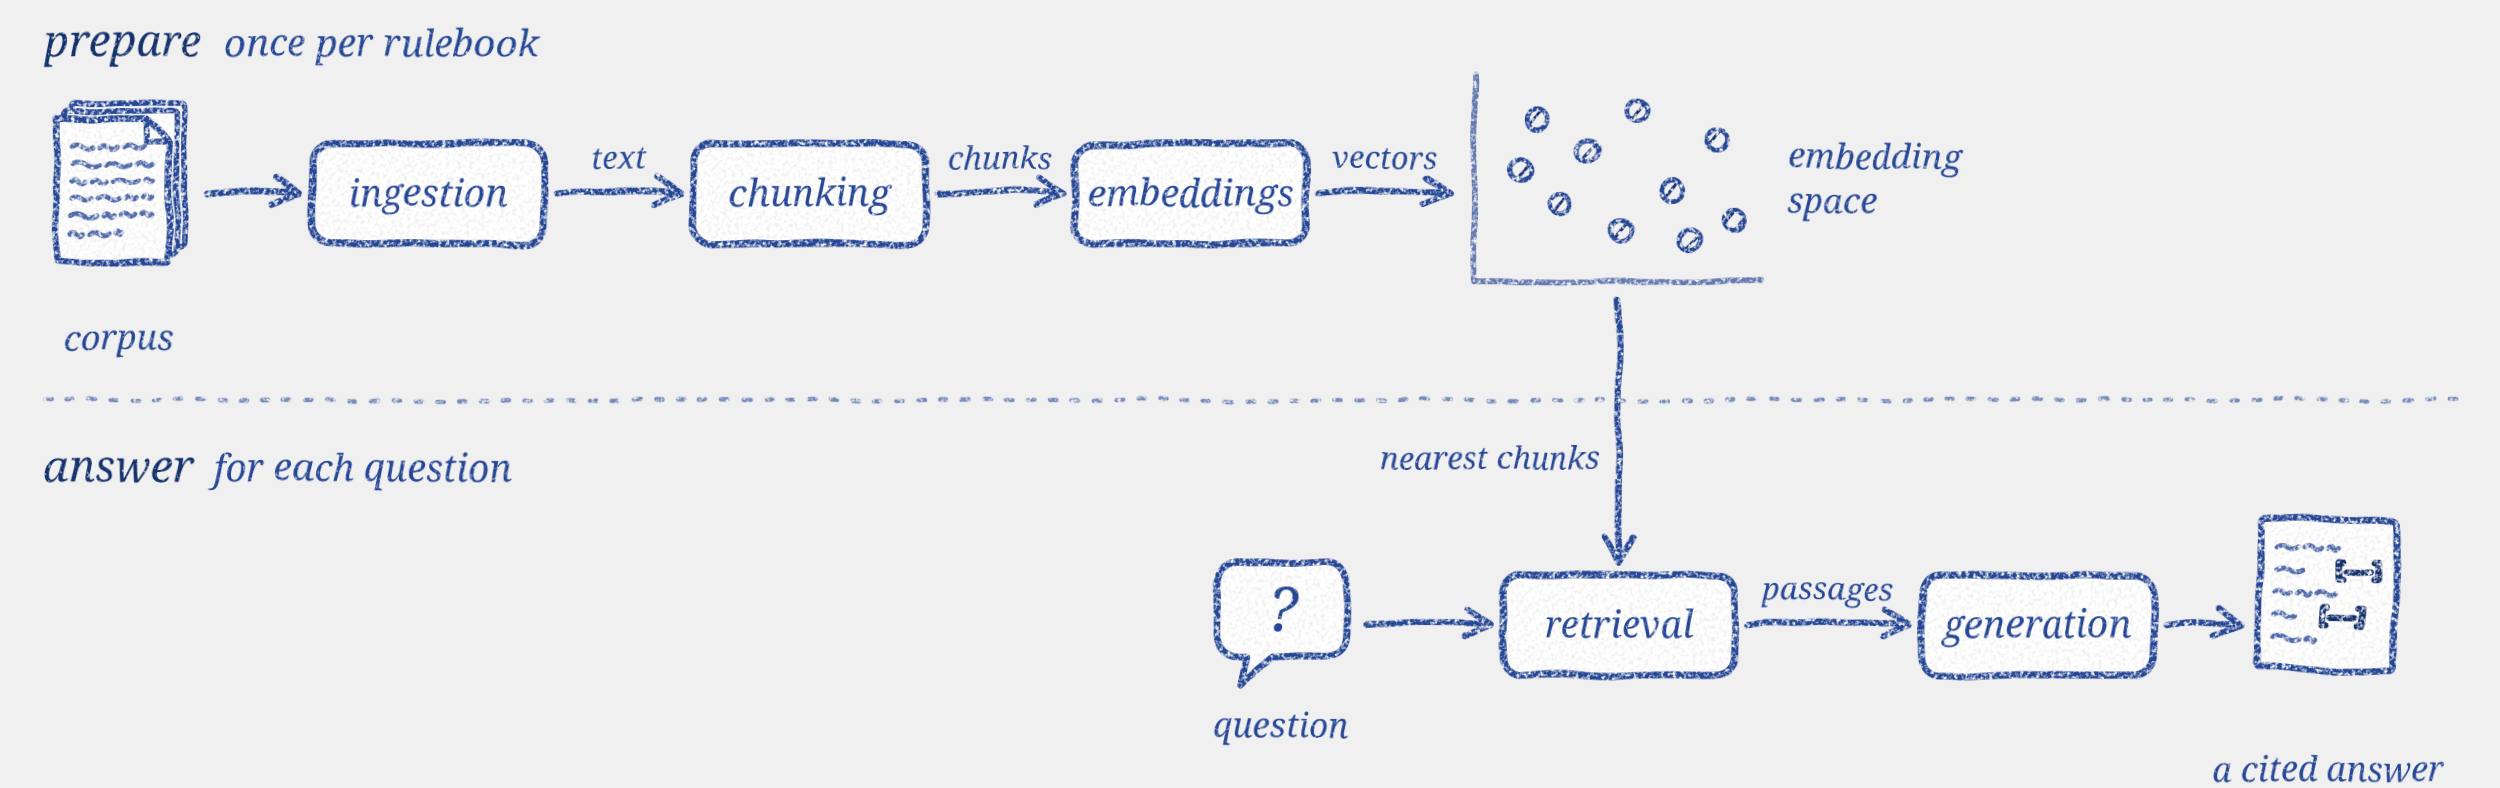
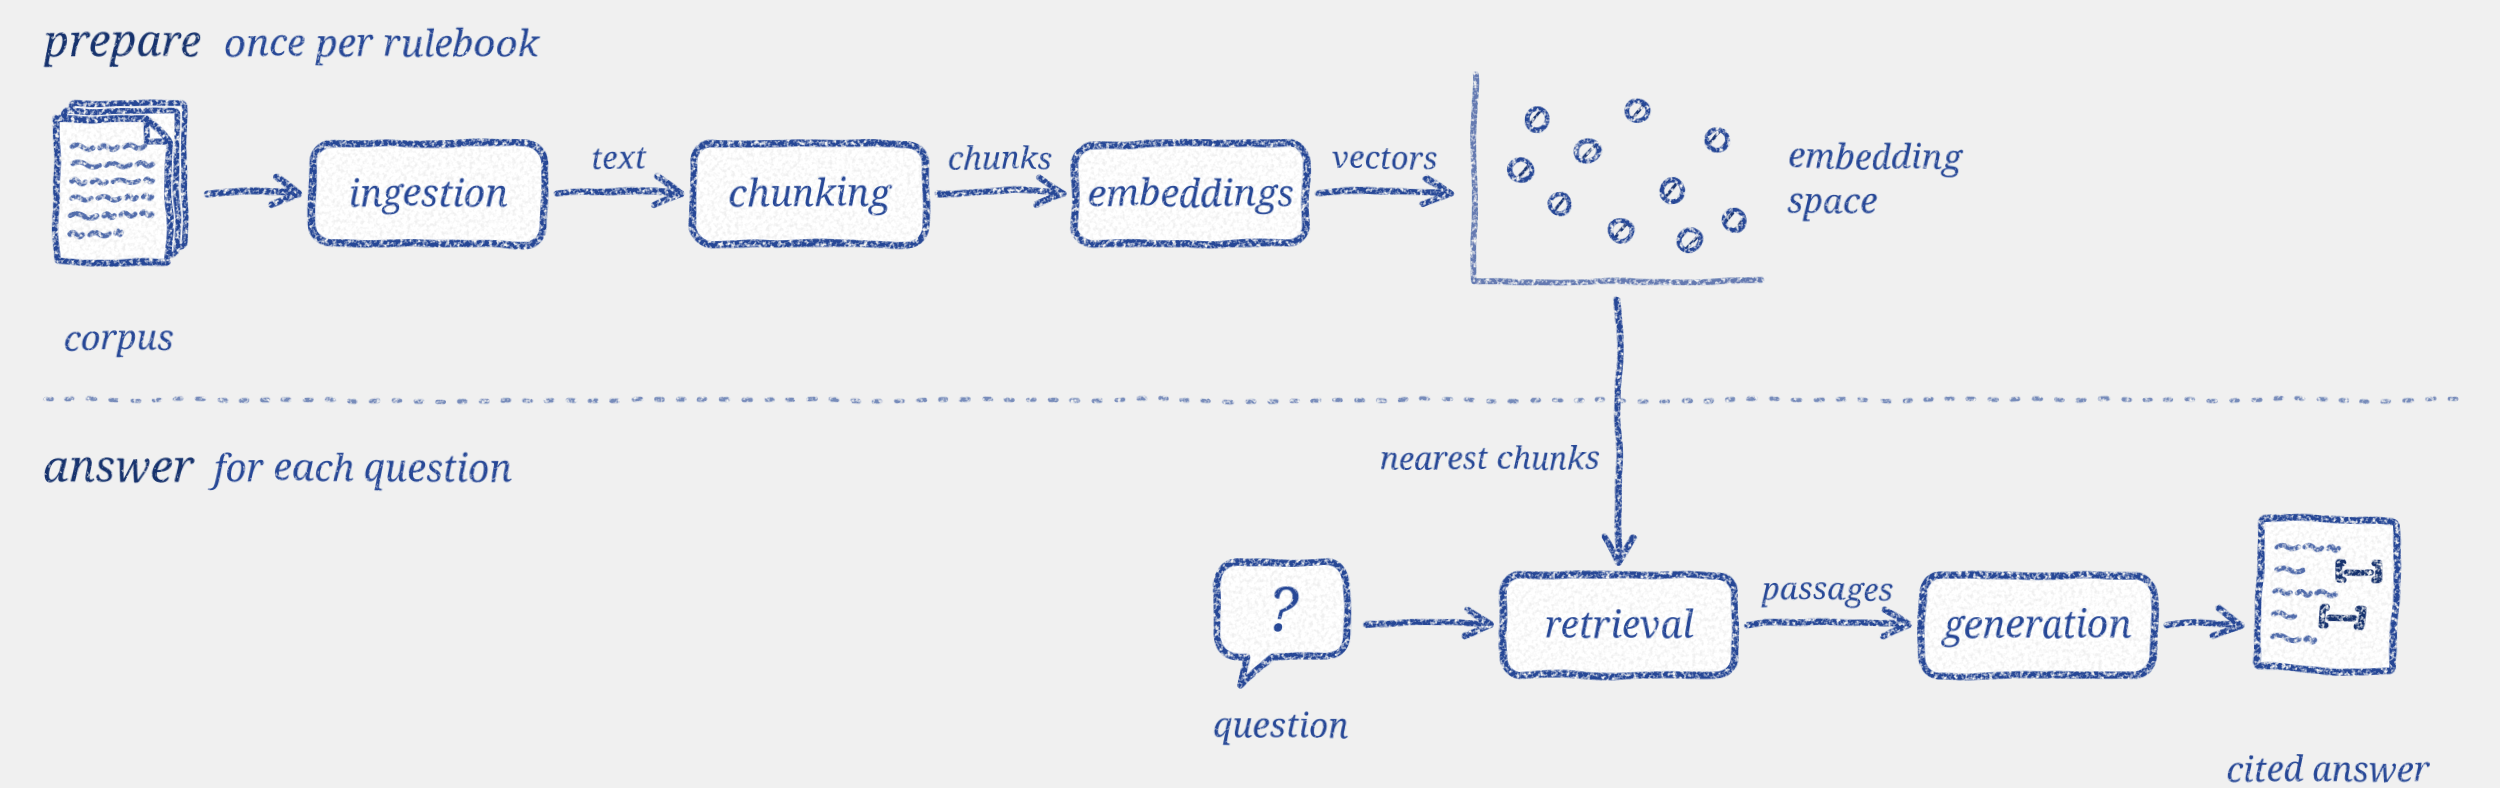
<svg xmlns="http://www.w3.org/2000/svg" viewBox="0 0 800 252" role="img" aria-label="Flow in two parts. Prepare, once per rulebook: a rulebook corpus through ingestion, chunking and embeddings into embedding space. Answer, for each question: retrieval searches that space, and generation writes a cited answer">
  <style>.ink path, .ink rect, .ink ellipse, .ink polygon, .ink circle { vector-effect: non-scaling-stroke; } .lines text { display: none; } .words :not(g):not(text) { display: none; }</style>
  <defs>
    <filter id="crayon" x="-5%" y="-5%" width="110%" height="110%">
      <feTurbulence type="fractalNoise" baseFrequency="0.05" numOctaves="2" seed="4" result="wob" />
      <feDisplacementMap in="SourceGraphic" in2="wob" scale="2.2" xChannelSelector="R" yChannelSelector="G" result="moved" />
      <feTurbulence type="fractalNoise" baseFrequency="0.8" numOctaves="2" seed="9" result="grain" />
      <feColorMatrix in="grain" type="matrix" values="0 0 0 0 0  0 0 0 0 0  0 0 0 0 0  -3 0 0 0 2.3" result="tooth" />
      <feComposite in="moved" in2="tooth" operator="in" />
    </filter>
    <filter id="crayon-words" x="-5%" y="-5%" width="110%" height="110%">
      <feTurbulence type="fractalNoise" baseFrequency="0.05" numOctaves="2" seed="4" result="wob" />
      <feDisplacementMap in="SourceGraphic" in2="wob" scale="1.4" xChannelSelector="R" yChannelSelector="G" result="moved" />
      <feTurbulence type="fractalNoise" baseFrequency="0.8" numOctaves="2" seed="9" result="grain" />
      <feColorMatrix in="grain" type="matrix" values="0 0 0 0 0  0 0 0 0 0  0 0 0 0 0  -3 0 0 0 2.8" result="tooth" />
      <feComposite in="moved" in2="tooth" operator="in" />
    </filter>
    <pattern id="h-tight-100" width="4" height="4" patternUnits="userSpaceOnUse" patternTransform="rotate(40) scale(1)">
      <line x1="0" y1="0" x2="0" y2="4" stroke="#18316d" stroke-width="2.0" opacity="1.0" />
    </pattern>
  </defs>
  <g class="ink lines" filter="url(#crayon)" fill="none" stroke="#264796" stroke-linecap="round" stroke-linejoin="round">
    <text x="14" y="18" text-anchor="start" font-family="Georgia, serif" font-style="italic" font-size="14" fill="#18316d" stroke="none">prepare</text>
    <text x="72" y="18" text-anchor="start" font-family="Georgia, serif" font-style="italic" font-size="12" fill="#264796" stroke="none">once per rulebook</text>
    <g transform="translate(18 38) scale(0.62)">
      <rect x="8" y="-8" width="58" height="74" rx="2" fill="#fff" stroke-width="1.89" />
      <rect x="4" y="-4" width="58" height="74" rx="2" fill="#fff" stroke-width="1.89" />
      <g transform="rotate(0.0 29.0 37.0)">
        <path d="M0 0 L46 0 L58 12 L58 74 L0 74 Z" fill="#fff" stroke-width="2.17" />
        <path d="M46 0 L46 12 L58 12" stroke-width="1.74" />
        <path d="M8.0 14.0 q 2.8 -2 5.5 0 t 5.5 0 M22.5 14.0 q 2.2 -2 4.5 0 t 4.5 0 M35.0 14.0 q 2.5 -2 5.0 0 t 5.0 0 M8.0 23.0 q 3.5 -2 7.0 0 t 7.0 0 M25.5 23.0 q 3.2 -2 6.5 0 t 6.5 0 M42.0 23.0 q 2.0 -2 4.0 0 t 4.0 0 M8.0 32.0 q 1.8 -2 3.5 0 t 3.5 0 M18.5 32.0 q 1.8 -2 3.5 0 t 3.5 0 M29.0 32.0 q 3.5 -2 7.0 0 t 7.0 0 M46.5 32.0 q 0.9 -2 1.8 0 t 1.8 0 M8.0 41.0 q 2.5 -2 5.0 0 t 5.0 0 M21.5 41.0 q 2.8 -2 5.5 0 t 5.5 0 M36.0 41.0 q 1.5 -2 3.0 0 t 3.0 0 M45.5 41.0 q 1.1 -2 2.2 0 t 2.2 0 M8.0 50.0 q 3.2 -2 6.5 0 t 6.5 0 M24.5 50.0 q 1.2 -2 2.5 0 t 2.5 0 M33.0 50.0 q 2.0 -2 4.0 0 t 4.0 0 M44.5 50.0 q 1.2 -2 2.5 0 t 2.5 0 M8.0 59.0 q 1.5 -2 3.0 0 t 3.0 0 M17.5 59.0 q 2.2 -2 4.5 0 t 4.5 0 M30.0 59.0 q 0.8 -2 1.6 0 t 1.6 0" stroke-width="1.59" opacity="0.8" />
      </g>
    </g>
    <text x="38" y="112" text-anchor="middle" font-family="Georgia, serif" font-style="italic" font-size="11" fill="#264796" stroke="none">corpus</text>
    <path d="M66.0 62.0 Q 81.0 60.0 96.0 62.0" stroke-width="2.03" />
    <path d="M88.7 56.6 L96.0 62.0 L87.5 65.3" stroke-width="2.03" />
    <rect x="100" y="46" width="74" height="32" rx="6" fill="#fff" stroke-width="2.32" />
    <text x="137.0" y="66" text-anchor="middle" font-family="Georgia, serif" font-style="italic" font-size="12" fill="#264796" stroke="none">ingestion</text>
    <rect x="222" y="46" width="74" height="32" rx="6" fill="#fff" stroke-width="2.32" />
    <text x="259.0" y="66" text-anchor="middle" font-family="Georgia, serif" font-style="italic" font-size="12" fill="#264796" stroke="none">chunking</text>
    <rect x="344" y="46" width="74" height="32" rx="6" fill="#fff" stroke-width="2.32" />
    <text x="381.0" y="66" text-anchor="middle" font-family="Georgia, serif" font-style="italic" font-size="12" fill="#264796" stroke="none">embeddings</text>
    <path d="M178.0 62.0 Q 198.0 60.0 218.0 62.0" stroke-width="2.03" />
    <path d="M210.5 56.8 L218.0 62.0 L209.6 65.6" stroke-width="2.03" />
    <text x="198.0" y="54.0" text-anchor="middle" font-family="Georgia, serif" font-style="italic" font-size="10" fill="#264796" stroke="none">text</text>
    <path d="M300.0 62.0 Q 320.0 60.0 340.0 62.0" stroke-width="2.03" />
    <path d="M332.5 56.8 L340.0 62.0 L331.6 65.6" stroke-width="2.03" />
    <text x="320.0" y="54.0" text-anchor="middle" font-family="Georgia, serif" font-style="italic" font-size="10" fill="#264796" stroke="none">chunks</text>
    <path d="M422.0 62.0 Q 443.0 60.0 464.0 62.0" stroke-width="2.03" />
    <path d="M456.5 56.9 L464.0 62.0 L455.6 65.6" stroke-width="2.03" />
    <text x="443.0" y="54.0" text-anchor="middle" font-family="Georgia, serif" font-style="italic" font-size="10" fill="#264796" stroke="none">vectors</text>
    <path d="M472 24 L472 90 L564 90" stroke-width="1.89" opacity="0.7" />
    <circle cx="491.8" cy="38.4" r="3.4" fill="url(#h-tight-100)" stroke-width="1.59" />
    <circle cx="508.0" cy="48.0" r="3.4" fill="url(#h-tight-100)" stroke-width="1.59" />
    <circle cx="524.2" cy="35.2" r="3.4" fill="url(#h-tight-100)" stroke-width="1.59" />
    <circle cx="499.0" cy="65.6" r="3.4" fill="url(#h-tight-100)" stroke-width="1.59" />
    <circle cx="535.0" cy="60.8" r="3.4" fill="url(#h-tight-100)" stroke-width="1.59" />
    <circle cx="549.4" cy="44.8" r="3.4" fill="url(#h-tight-100)" stroke-width="1.59" />
    <circle cx="518.8" cy="73.6" r="3.4" fill="url(#h-tight-100)" stroke-width="1.59" />
    <circle cx="554.8" cy="70.4" r="3.4" fill="url(#h-tight-100)" stroke-width="1.59" />
    <circle cx="486.4" cy="54.4" r="3.4" fill="url(#h-tight-100)" stroke-width="1.59" />
    <circle cx="540.4" cy="76.8" r="3.4" fill="url(#h-tight-100)" stroke-width="1.59" />
    <text x="572" y="54" text-anchor="start" font-family="Georgia, serif" font-style="italic" font-size="11" fill="#264796" stroke="none">embedding</text>
    <text x="572" y="68" text-anchor="start" font-family="Georgia, serif" font-style="italic" font-size="11" fill="#264796" stroke="none">space</text>
    <path d="M14 128 H786" stroke-width="1.45" stroke-dasharray="2 5" opacity="0.6" />
    <text x="14" y="154" text-anchor="start" font-family="Georgia, serif" font-style="italic" font-size="14" fill="#18316d" stroke="none">answer</text>
    <text x="68" y="154" text-anchor="start" font-family="Georgia, serif" font-style="italic" font-size="12" fill="#264796" stroke="none">for each question</text>
    <path d="M397.0 180 H423.0 Q431.0 180 431.0 188 V202 Q431.0 210 423.0 210 H407.0 L397.0 219 L399.0 210 H397.0 Q389.0 210 389.0 202 V188 Q389.0 180 397.0 180 Z" fill="#fff" stroke-width="2.17" />
    <text x="410.0" y="202.0" text-anchor="middle" font-family="Georgia, serif" font-style="italic" font-size="20" fill="#264796" stroke="none">?</text>
    <text x="410.0" y="236" text-anchor="middle" font-family="Georgia, serif" font-style="italic" font-size="11" fill="#264796" stroke="none">question</text>
    <path d="M437.0 200.0 Q 457.0 198.0 477.0 200.0" stroke-width="2.03" />
    <path d="M469.5 194.8 L477.0 200.0 L468.6 203.6" stroke-width="2.03" />
    <rect x="481.0" y="184" width="74" height="32" rx="6" fill="#fff" stroke-width="2.32" />
    <text x="518.0" y="204" text-anchor="middle" font-family="Georgia, serif" font-style="italic" font-size="12" fill="#264796" stroke="none">retrieval</text>
    <path d="M518.0 96.0 Q 518.0 138.0 518.0 180.0" stroke-width="2.03" />
    <path d="M522.4 172.0 L518.0 180.0 L513.6 172.0" stroke-width="2.03" />
    <text x="512.0" y="150" text-anchor="end" font-family="Georgia, serif" font-style="italic" font-size="10" fill="#264796" stroke="none">nearest chunks</text>
    <path d="M559.0 200.0 Q 585.0 198.0 611.0 200.0" stroke-width="2.03" />
    <path d="M603.4 195.0 L611.0 200.0 L602.7 203.8" stroke-width="2.03" />
    <text x="585.0" y="192.0" text-anchor="middle" font-family="Georgia, serif" font-style="italic" font-size="10" fill="#264796" stroke="none">passages</text>
    <rect x="615.0" y="184" width="74" height="32" rx="6" fill="#fff" stroke-width="2.32" />
    <text x="652.0" y="204" text-anchor="middle" font-family="Georgia, serif" font-style="italic" font-size="12" fill="#264796" stroke="none">generation</text>
    <path d="M693.0 200.0 Q 705.0 198.0 717.0 200.0" stroke-width="2.03" />
    <path d="M709.8 194.3 L717.0 200.0 L708.4 203.0" stroke-width="2.03" />
    <g transform="translate(723.0 166) scale(0.62)">
      <g transform="rotate(2 35.0 39.0)">
        <rect x="0" y="0" width="70" height="78" rx="2" fill="#fff" stroke-width="2.17" />
        <path d="M8.0 15.0 q 2.8 -2 5.5 0 t 5.5 0 M22.5 15.0 q 2.2 -2 4.5 0 t 4.5 0 M35.0 15.0 q 1.3 -2 2.7 0 t 2.7 0" stroke-width="1.59" opacity="0.8" />
        <path d="M8.0 27.0 q 3.5 -2 7.0 0 t 7.0 0" stroke-width="1.59" opacity="0.8" />
        <path d="M43 22 h-2 v9 h2 M59 22 h2 v9 h-2" stroke="#18316d" stroke-width="2.17" />
        <path d="M45 27 h12" stroke="#18316d" stroke-width="2.03" />
        <path d="M8.0 39.0 q 1.8 -2 3.5 0 t 3.5 0 M18.5 39.0 q 1.8 -2 3.5 0 t 3.5 0 M29.0 39.0 q 2.6 -2 5.1 0 t 5.1 0" stroke-width="1.59" opacity="0.8" />
        <path d="M8.0 51.0 q 2.5 -2 5.0 0 t 5.0 0" stroke-width="1.59" opacity="0.8" />
        <path d="M35 46 h-2 v9 h2 M51 46 h2 v9 h-2" stroke="#18316d" stroke-width="2.17" />
        <path d="M37 51 h12" stroke="#18316d" stroke-width="2.03" />
        <path d="M8.0 63.0 q 3.2 -2 6.5 0 t 6.5 0 M24.5 63.0 q 1.2 -2 2.5 0 t 2.5 0" stroke-width="1.59" opacity="0.8" />
      </g>
    </g>
-     <text x="745.0" y="250" text-anchor="middle" font-family="Georgia, serif" font-style="italic" font-size="11" fill="#264796" stroke="none">a cited answer</text>
+     <text x="745.0" y="250" text-anchor="middle" font-family="Georgia, serif" font-style="italic" font-size="11" fill="#264796" stroke="none">cited answer</text>
  </g>
  <g class="ink words" filter="url(#crayon-words)" fill="none" stroke="#264796" stroke-linecap="round" stroke-linejoin="round">
    <text x="14" y="18" text-anchor="start" font-family="Georgia, serif" font-style="italic" font-size="14" fill="#18316d" stroke="none">prepare</text>
    <text x="72" y="18" text-anchor="start" font-family="Georgia, serif" font-style="italic" font-size="12" fill="#264796" stroke="none">once per rulebook</text>
    <g transform="translate(18 38) scale(0.62)">
      <rect x="8" y="-8" width="58" height="74" rx="2" fill="#fff" stroke-width="1.89" />
      <rect x="4" y="-4" width="58" height="74" rx="2" fill="#fff" stroke-width="1.89" />
      <g transform="rotate(0.0 29.0 37.0)">
        <path d="M0 0 L46 0 L58 12 L58 74 L0 74 Z" fill="#fff" stroke-width="2.17" />
        <path d="M46 0 L46 12 L58 12" stroke-width="1.74" />
        <path d="M8.0 14.0 q 2.8 -2 5.5 0 t 5.5 0 M22.5 14.0 q 2.2 -2 4.5 0 t 4.5 0 M35.0 14.0 q 2.5 -2 5.0 0 t 5.0 0 M8.0 23.0 q 3.5 -2 7.0 0 t 7.0 0 M25.5 23.0 q 3.2 -2 6.5 0 t 6.5 0 M42.0 23.0 q 2.0 -2 4.0 0 t 4.0 0 M8.0 32.0 q 1.8 -2 3.5 0 t 3.5 0 M18.5 32.0 q 1.8 -2 3.5 0 t 3.5 0 M29.0 32.0 q 3.5 -2 7.0 0 t 7.0 0 M46.5 32.0 q 0.9 -2 1.8 0 t 1.8 0 M8.0 41.0 q 2.5 -2 5.0 0 t 5.0 0 M21.5 41.0 q 2.8 -2 5.5 0 t 5.5 0 M36.0 41.0 q 1.5 -2 3.0 0 t 3.0 0 M45.5 41.0 q 1.1 -2 2.2 0 t 2.2 0 M8.0 50.0 q 3.2 -2 6.5 0 t 6.5 0 M24.5 50.0 q 1.2 -2 2.5 0 t 2.5 0 M33.0 50.0 q 2.0 -2 4.0 0 t 4.0 0 M44.5 50.0 q 1.2 -2 2.5 0 t 2.5 0 M8.0 59.0 q 1.5 -2 3.0 0 t 3.0 0 M17.5 59.0 q 2.2 -2 4.5 0 t 4.5 0 M30.0 59.0 q 0.8 -2 1.6 0 t 1.6 0" stroke-width="1.59" opacity="0.8" />
      </g>
    </g>
    <text x="38" y="112" text-anchor="middle" font-family="Georgia, serif" font-style="italic" font-size="11" fill="#264796" stroke="none">corpus</text>
    <path d="M66.0 62.0 Q 81.0 60.0 96.0 62.0" stroke-width="2.03" />
    <path d="M88.7 56.6 L96.0 62.0 L87.5 65.3" stroke-width="2.03" />
    <rect x="100" y="46" width="74" height="32" rx="6" fill="#fff" stroke-width="2.32" />
    <text x="137.0" y="66" text-anchor="middle" font-family="Georgia, serif" font-style="italic" font-size="12" fill="#264796" stroke="none">ingestion</text>
    <rect x="222" y="46" width="74" height="32" rx="6" fill="#fff" stroke-width="2.32" />
    <text x="259.0" y="66" text-anchor="middle" font-family="Georgia, serif" font-style="italic" font-size="12" fill="#264796" stroke="none">chunking</text>
    <rect x="344" y="46" width="74" height="32" rx="6" fill="#fff" stroke-width="2.32" />
    <text x="381.0" y="66" text-anchor="middle" font-family="Georgia, serif" font-style="italic" font-size="12" fill="#264796" stroke="none">embeddings</text>
    <path d="M178.0 62.0 Q 198.0 60.0 218.0 62.0" stroke-width="2.03" />
    <path d="M210.5 56.8 L218.0 62.0 L209.6 65.6" stroke-width="2.03" />
    <text x="198.0" y="54.0" text-anchor="middle" font-family="Georgia, serif" font-style="italic" font-size="10" fill="#264796" stroke="none">text</text>
    <path d="M300.0 62.0 Q 320.0 60.0 340.0 62.0" stroke-width="2.03" />
    <path d="M332.5 56.8 L340.0 62.0 L331.6 65.6" stroke-width="2.03" />
    <text x="320.0" y="54.0" text-anchor="middle" font-family="Georgia, serif" font-style="italic" font-size="10" fill="#264796" stroke="none">chunks</text>
    <path d="M422.0 62.0 Q 443.0 60.0 464.0 62.0" stroke-width="2.03" />
    <path d="M456.5 56.9 L464.0 62.0 L455.6 65.6" stroke-width="2.03" />
    <text x="443.0" y="54.0" text-anchor="middle" font-family="Georgia, serif" font-style="italic" font-size="10" fill="#264796" stroke="none">vectors</text>
    <path d="M472 24 L472 90 L564 90" stroke-width="1.89" opacity="0.7" />
    <circle cx="491.8" cy="38.4" r="3.4" fill="url(#h-tight-100)" stroke-width="1.59" />
    <circle cx="508.0" cy="48.0" r="3.4" fill="url(#h-tight-100)" stroke-width="1.59" />
    <circle cx="524.2" cy="35.2" r="3.4" fill="url(#h-tight-100)" stroke-width="1.59" />
    <circle cx="499.0" cy="65.6" r="3.4" fill="url(#h-tight-100)" stroke-width="1.59" />
    <circle cx="535.0" cy="60.8" r="3.4" fill="url(#h-tight-100)" stroke-width="1.59" />
    <circle cx="549.4" cy="44.8" r="3.4" fill="url(#h-tight-100)" stroke-width="1.59" />
    <circle cx="518.8" cy="73.6" r="3.4" fill="url(#h-tight-100)" stroke-width="1.59" />
    <circle cx="554.8" cy="70.4" r="3.4" fill="url(#h-tight-100)" stroke-width="1.59" />
    <circle cx="486.4" cy="54.4" r="3.4" fill="url(#h-tight-100)" stroke-width="1.59" />
    <circle cx="540.4" cy="76.8" r="3.4" fill="url(#h-tight-100)" stroke-width="1.59" />
    <text x="572" y="54" text-anchor="start" font-family="Georgia, serif" font-style="italic" font-size="11" fill="#264796" stroke="none">embedding</text>
    <text x="572" y="68" text-anchor="start" font-family="Georgia, serif" font-style="italic" font-size="11" fill="#264796" stroke="none">space</text>
    <path d="M14 128 H786" stroke-width="1.45" stroke-dasharray="2 5" opacity="0.6" />
    <text x="14" y="154" text-anchor="start" font-family="Georgia, serif" font-style="italic" font-size="14" fill="#18316d" stroke="none">answer</text>
    <text x="68" y="154" text-anchor="start" font-family="Georgia, serif" font-style="italic" font-size="12" fill="#264796" stroke="none">for each question</text>
    <path d="M397.0 180 H423.0 Q431.0 180 431.0 188 V202 Q431.0 210 423.0 210 H407.0 L397.0 219 L399.0 210 H397.0 Q389.0 210 389.0 202 V188 Q389.0 180 397.0 180 Z" fill="#fff" stroke-width="2.17" />
    <text x="410.0" y="202.0" text-anchor="middle" font-family="Georgia, serif" font-style="italic" font-size="20" fill="#264796" stroke="none">?</text>
    <text x="410.0" y="236" text-anchor="middle" font-family="Georgia, serif" font-style="italic" font-size="11" fill="#264796" stroke="none">question</text>
    <path d="M437.0 200.0 Q 457.0 198.0 477.0 200.0" stroke-width="2.03" />
    <path d="M469.5 194.8 L477.0 200.0 L468.6 203.6" stroke-width="2.03" />
    <rect x="481.0" y="184" width="74" height="32" rx="6" fill="#fff" stroke-width="2.32" />
    <text x="518.0" y="204" text-anchor="middle" font-family="Georgia, serif" font-style="italic" font-size="12" fill="#264796" stroke="none">retrieval</text>
    <path d="M518.0 96.0 Q 518.0 138.0 518.0 180.0" stroke-width="2.03" />
    <path d="M522.4 172.0 L518.0 180.0 L513.6 172.0" stroke-width="2.03" />
    <text x="512.0" y="150" text-anchor="end" font-family="Georgia, serif" font-style="italic" font-size="10" fill="#264796" stroke="none">nearest chunks</text>
    <path d="M559.0 200.0 Q 585.0 198.0 611.0 200.0" stroke-width="2.03" />
    <path d="M603.4 195.0 L611.0 200.0 L602.7 203.8" stroke-width="2.03" />
    <text x="585.0" y="192.0" text-anchor="middle" font-family="Georgia, serif" font-style="italic" font-size="10" fill="#264796" stroke="none">passages</text>
    <rect x="615.0" y="184" width="74" height="32" rx="6" fill="#fff" stroke-width="2.32" />
    <text x="652.0" y="204" text-anchor="middle" font-family="Georgia, serif" font-style="italic" font-size="12" fill="#264796" stroke="none">generation</text>
    <path d="M693.0 200.0 Q 705.0 198.0 717.0 200.0" stroke-width="2.03" />
    <path d="M709.8 194.3 L717.0 200.0 L708.4 203.0" stroke-width="2.03" />
    <g transform="translate(723.0 166) scale(0.62)">
      <g transform="rotate(2 35.0 39.0)">
        <rect x="0" y="0" width="70" height="78" rx="2" fill="#fff" stroke-width="2.17" />
        <path d="M8.0 15.0 q 2.8 -2 5.5 0 t 5.5 0 M22.5 15.0 q 2.2 -2 4.5 0 t 4.5 0 M35.0 15.0 q 1.3 -2 2.7 0 t 2.7 0" stroke-width="1.59" opacity="0.8" />
        <path d="M8.0 27.0 q 3.5 -2 7.0 0 t 7.0 0" stroke-width="1.59" opacity="0.8" />
        <path d="M43 22 h-2 v9 h2 M59 22 h2 v9 h-2" stroke="#18316d" stroke-width="2.17" />
        <path d="M45 27 h12" stroke="#18316d" stroke-width="2.03" />
        <path d="M8.0 39.0 q 1.8 -2 3.5 0 t 3.5 0 M18.5 39.0 q 1.8 -2 3.5 0 t 3.5 0 M29.0 39.0 q 2.6 -2 5.1 0 t 5.1 0" stroke-width="1.59" opacity="0.8" />
        <path d="M8.0 51.0 q 2.5 -2 5.0 0 t 5.0 0" stroke-width="1.59" opacity="0.8" />
        <path d="M35 46 h-2 v9 h2 M51 46 h2 v9 h-2" stroke="#18316d" stroke-width="2.17" />
        <path d="M37 51 h12" stroke="#18316d" stroke-width="2.03" />
        <path d="M8.0 63.0 q 3.2 -2 6.5 0 t 6.5 0 M24.5 63.0 q 1.2 -2 2.5 0 t 2.5 0" stroke-width="1.59" opacity="0.8" />
      </g>
    </g>
-     <text x="745.0" y="250" text-anchor="middle" font-family="Georgia, serif" font-style="italic" font-size="11" fill="#264796" stroke="none">a cited answer</text>
+     <text x="745.0" y="250" text-anchor="middle" font-family="Georgia, serif" font-style="italic" font-size="11" fill="#264796" stroke="none">cited answer</text>
  </g>
</svg>
